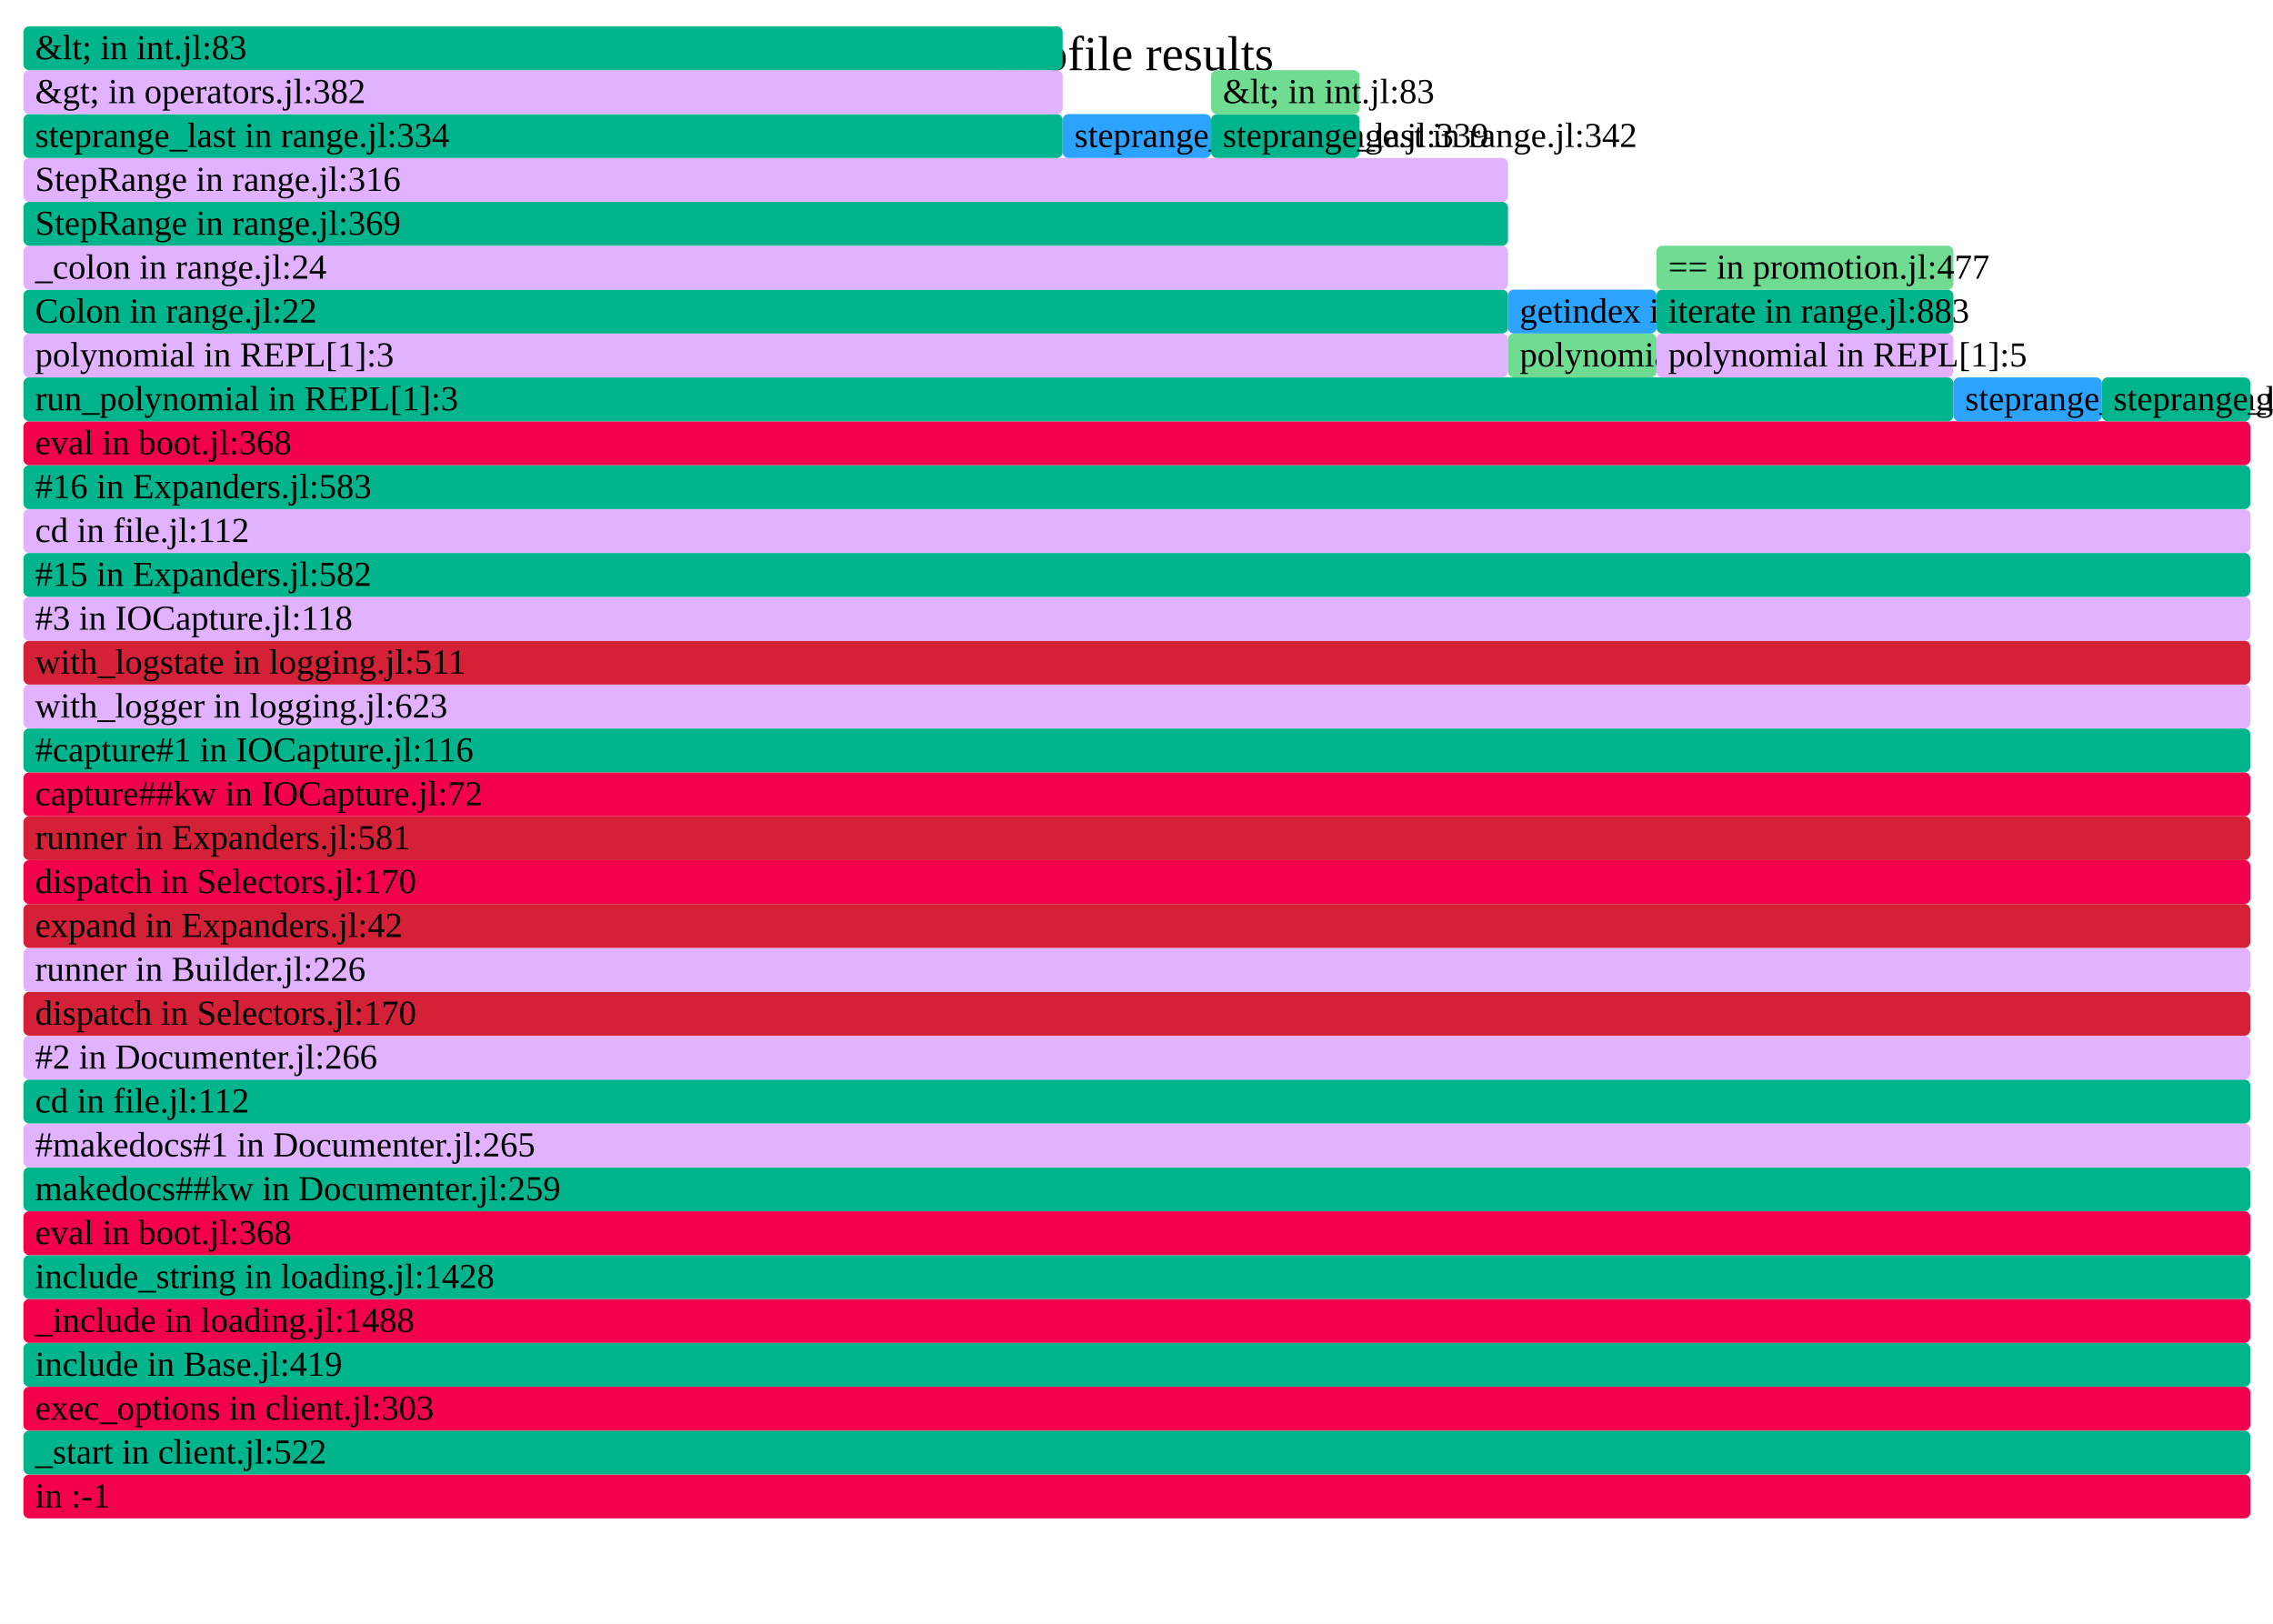
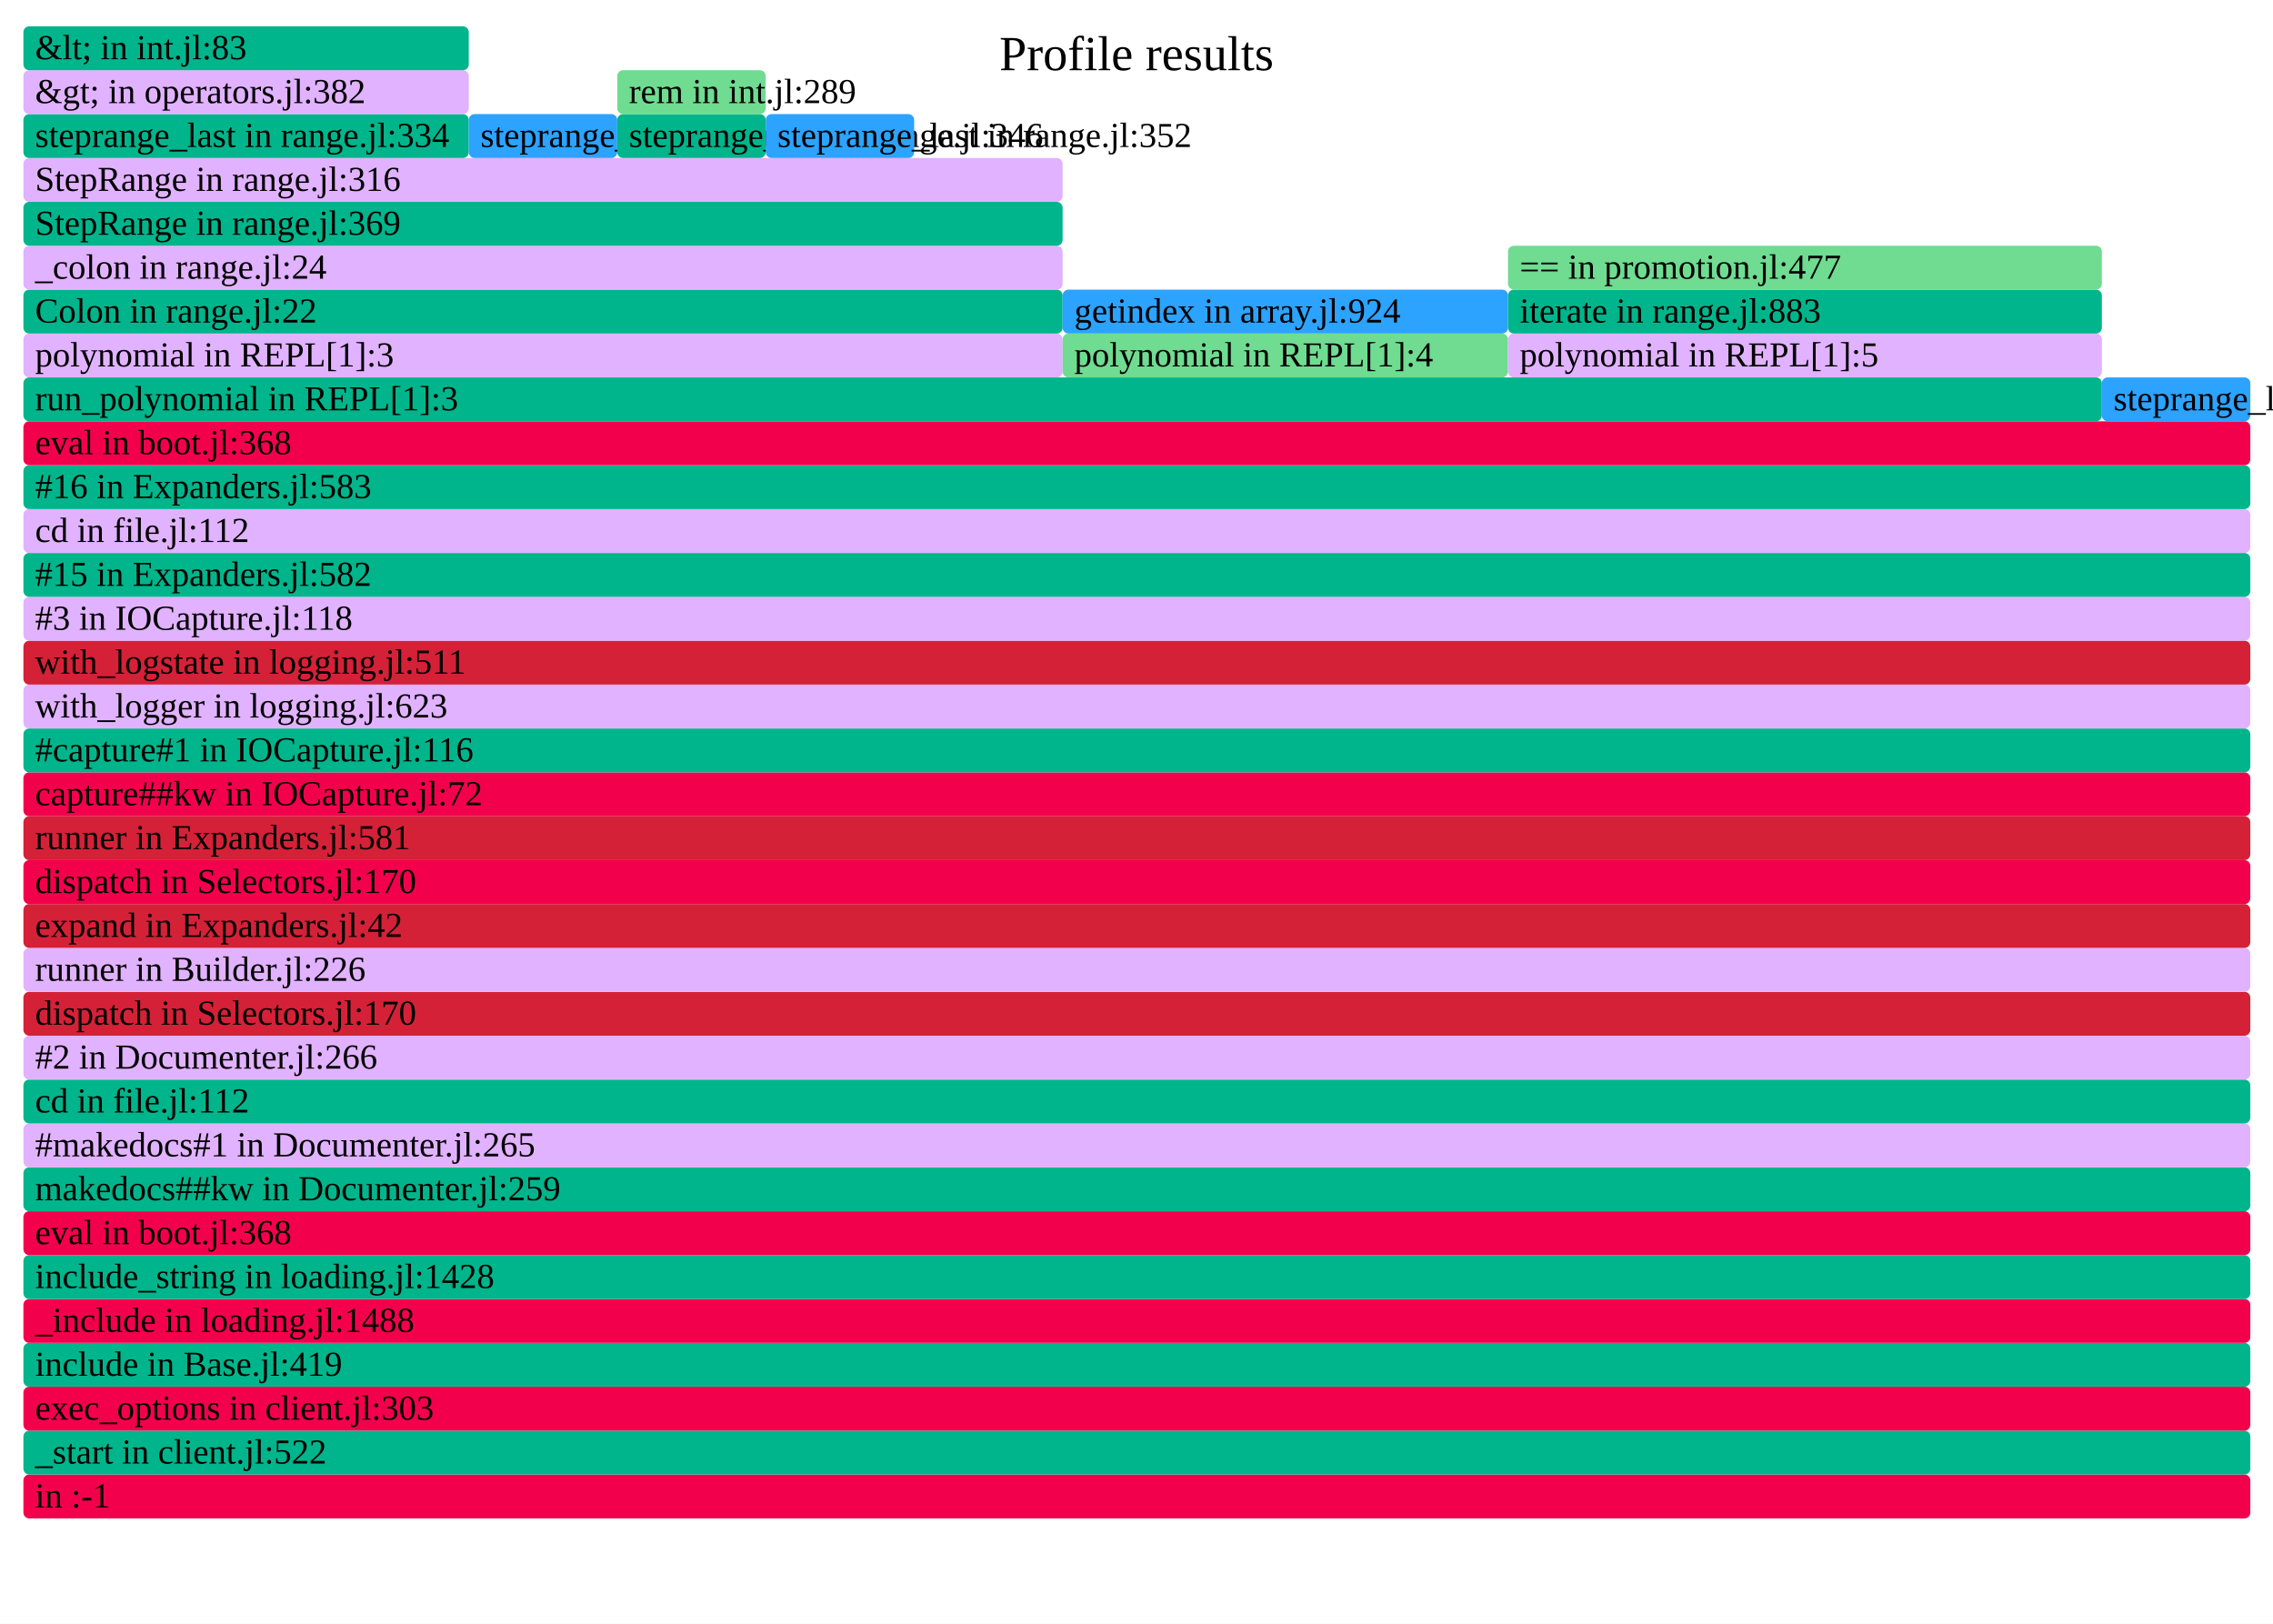
- <svg xmlns="http://www.w3.org/2000/svg" version="1.1" width="777" height="555" viewBox="0 0 777 555" id="fig-3b4d245994b9413ea892a5e06b15eeab">
+ <svg xmlns="http://www.w3.org/2000/svg" version="1.1" width="777" height="555" viewBox="0 0 777 555" id="fig-ec37049ac2c74df3a4e5beec232bc4a8">
  <defs>
-     <clipPath id="fig-3b4d245994b9413ea892a5e06b15eeab-clip">
+     <clipPath id="fig-ec37049ac2c74df3a4e5beec232bc4a8-clip">
      <rect x="0" y="0" width="777" height="555" />
    </clipPath>
  </defs>
  <style type="text/css">
-     #fig-3b4d245994b9413ea892a5e06b15eeab text {
+     #fig-ec37049ac2c74df3a4e5beec232bc4a8 text {
        pointer-events: none;
        font-family: inherit;
        font-size: 12px;
        fill: #000000;
    }
-     text#fig-3b4d245994b9413ea892a5e06b15eeab-caption {
+     text#fig-ec37049ac2c74df3a4e5beec232bc4a8-caption {
        font-size: 16.8px;
        fill: #000000;
        text-anchor: middle;
    }
-     #fig-3b4d245994b9413ea892a5e06b15eeab-bg {
+     #fig-ec37049ac2c74df3a4e5beec232bc4a8-bg {
        fill: #FFFFFF;
    }
-     #fig-3b4d245994b9413ea892a5e06b15eeab-viewport rect, #fig-3b4d245994b9413ea892a5e06b15eeab-viewport path {
+     #fig-ec37049ac2c74df3a4e5beec232bc4a8-viewport rect, #fig-ec37049ac2c74df3a4e5beec232bc4a8-viewport path {
        vector-effect: non-scaling-stroke;
        fill-opacity: 1;
    }
-     #fig-3b4d245994b9413ea892a5e06b15eeab-viewport text {
+     #fig-ec37049ac2c74df3a4e5beec232bc4a8-viewport text {
        stroke: #000000;
        stroke-width: 0;
        stroke-opacity: 0.35;
    }
-     #fig-3b4d245994b9413ea892a5e06b15eeab-viewport rect:hover, #fig-3b4d245994b9413ea892a5e06b15eeab-viewport path:hover {
+     #fig-ec37049ac2c74df3a4e5beec232bc4a8-viewport rect:hover, #fig-ec37049ac2c74df3a4e5beec232bc4a8-viewport path:hover {
        fill-opacity: 0.75;
        stroke: #000000;
        stroke-width: 0.5;
    }
-     #fig-3b4d245994b9413ea892a5e06b15eeab-viewport + rect {
+     #fig-ec37049ac2c74df3a4e5beec232bc4a8-viewport + rect {
        fill: #FFFFFF;
        opacity: 0.8;
    }
-     text#fig-3b4d245994b9413ea892a5e06b15eeab-details{
+     text#fig-ec37049ac2c74df3a4e5beec232bc4a8-details{
        fill: #000000;
    }
</style>
-   <g id="fig-3b4d245994b9413ea892a5e06b15eeab-frame" clip-path="url(#fig-3b4d245994b9413ea892a5e06b15eeab-clip)">
-     <rect id="fig-3b4d245994b9413ea892a5e06b15eeab-bg" x="0" y="0" width="777" height="555" />
-     <text id="fig-3b4d245994b9413ea892a5e06b15eeab-caption" x="388.5" y="24">Profile results</text>
-     <g id="fig-3b4d245994b9413ea892a5e06b15eeab-viewport" transform="scale(1)">
+   <g id="fig-ec37049ac2c74df3a4e5beec232bc4a8-frame" clip-path="url(#fig-ec37049ac2c74df3a4e5beec232bc4a8-clip)">
+     <rect id="fig-ec37049ac2c74df3a4e5beec232bc4a8-bg" x="0" y="0" width="777" height="555" />
+     <text id="fig-ec37049ac2c74df3a4e5beec232bc4a8-caption" x="388.5" y="24">Profile results</text>
+     <g id="fig-ec37049ac2c74df3a4e5beec232bc4a8-viewport" transform="scale(1)">
      <rect x="8" y="504" width="761.25" height="15" rx="2" fill="#F3004D" data-dinfo="" />
      <text x="8" dx="4" y="515.25"> in :-1</text>
      <rect x="8" y="489" width="761.25" height="15" rx="2" fill="#00B58B" data-dinfo="./" />
      <text x="8" dx="4" y="500.25">_start in client.jl:522</text>
      <rect x="8" y="474" width="761.25" height="15" rx="2" fill="#F3004D" data-dinfo="./" />
      <text x="8" dx="4" y="485.25">exec_options in client.jl:303</text>
      <rect x="8" y="459" width="761.25" height="15" rx="2" fill="#00B58B" data-dinfo="./" />
      <text x="8" dx="4" y="470.25">include in Base.jl:419</text>
      <rect x="8" y="444" width="761.25" height="15" rx="2" fill="#F3004D" data-dinfo="./" />
      <text x="8" dx="4" y="455.25">_include in loading.jl:1488</text>
      <rect x="8" y="429" width="761.25" height="15" rx="2" fill="#00B58B" data-dinfo="./" />
      <text x="8" dx="4" y="440.25">include_string in loading.jl:1428</text>
      <rect x="8" y="414" width="761.25" height="15" rx="2" fill="#F3004D" data-dinfo="./" />
      <text x="8" dx="4" y="425.25">eval in boot.jl:368</text>
      <rect x="8" y="399" width="761.25" height="15" rx="2" fill="#00B58B" data-dinfo="/home/runner/.julia/packages/Documenter/qdbx6/src/" />
      <text x="8" dx="4" y="410.25">makedocs##kw in Documenter.jl:259</text>
      <rect x="8" y="384" width="761.25" height="15" rx="2" fill="#E1B2FF" data-dinfo="/home/runner/.julia/packages/Documenter/qdbx6/src/" />
      <text x="8" dx="4" y="395.25">#makedocs#1 in Documenter.jl:265</text>
      <rect x="8" y="369" width="761.25" height="15" rx="2" fill="#00B58B" data-dinfo="./" />
      <text x="8" dx="4" y="380.25">cd in file.jl:112</text>
      <rect x="8" y="354" width="761.25" height="15" rx="2" fill="#E1B2FF" data-dinfo="/home/runner/.julia/packages/Documenter/qdbx6/src/" />
      <text x="8" dx="4" y="365.25">#2 in Documenter.jl:266</text>
      <rect x="8" y="339" width="761.25" height="15" rx="2" fill="#D42137" data-dinfo="/home/runner/.julia/packages/Documenter/qdbx6/src/Utilities/" />
      <text x="8" dx="4" y="350.25">dispatch in Selectors.jl:170</text>
      <rect x="8" y="324" width="761.25" height="15" rx="2" fill="#E1B2FF" data-dinfo="/home/runner/.julia/packages/Documenter/qdbx6/src/" />
      <text x="8" dx="4" y="335.25">runner in Builder.jl:226</text>
      <rect x="8" y="309" width="761.25" height="15" rx="2" fill="#D42137" data-dinfo="/home/runner/.julia/packages/Documenter/qdbx6/src/" />
      <text x="8" dx="4" y="320.25">expand in Expanders.jl:42</text>
      <rect x="8" y="294" width="761.25" height="15" rx="2" fill="#F3004D" data-dinfo="/home/runner/.julia/packages/Documenter/qdbx6/src/Utilities/" />
      <text x="8" dx="4" y="305.25">dispatch in Selectors.jl:170</text>
      <rect x="8" y="279" width="761.25" height="15" rx="2" fill="#D42137" data-dinfo="/home/runner/.julia/packages/Documenter/qdbx6/src/" />
      <text x="8" dx="4" y="290.25">runner in Expanders.jl:581</text>
      <rect x="8" y="264" width="761.25" height="15" rx="2" fill="#F3004D" data-dinfo="/home/runner/.julia/packages/IOCapture/sXY71/src/" />
      <text x="8" dx="4" y="275.25">capture##kw in IOCapture.jl:72</text>
      <rect x="8" y="249" width="761.25" height="15" rx="2" fill="#00B58B" data-dinfo="/home/runner/.julia/packages/IOCapture/sXY71/src/" />
      <text x="8" dx="4" y="260.25">#capture#1 in IOCapture.jl:116</text>
      <rect x="8" y="234" width="761.25" height="15" rx="2" fill="#E1B2FF" data-dinfo="./" />
      <text x="8" dx="4" y="245.25">with_logger in logging.jl:623</text>
      <rect x="8" y="219" width="761.25" height="15" rx="2" fill="#D42137" data-dinfo="./" />
      <text x="8" dx="4" y="230.25">with_logstate in logging.jl:511</text>
      <rect x="8" y="204" width="761.25" height="15" rx="2" fill="#E1B2FF" data-dinfo="/home/runner/.julia/packages/IOCapture/sXY71/src/" />
      <text x="8" dx="4" y="215.25">#3 in IOCapture.jl:118</text>
      <rect x="8" y="189" width="761.25" height="15" rx="2" fill="#00B58B" data-dinfo="/home/runner/.julia/packages/Documenter/qdbx6/src/" />
      <text x="8" dx="4" y="200.25">#15 in Expanders.jl:582</text>
      <rect x="8" y="174" width="761.25" height="15" rx="2" fill="#E1B2FF" data-dinfo="./" />
      <text x="8" dx="4" y="185.25">cd in file.jl:112</text>
      <rect x="8" y="159" width="761.25" height="15" rx="2" fill="#00B58B" data-dinfo="/home/runner/.julia/packages/Documenter/qdbx6/src/" />
      <text x="8" dx="4" y="170.25">#16 in Expanders.jl:583</text>
      <rect x="8" y="144" width="761.25" height="15" rx="2" fill="#F3004D" data-dinfo="./" />
      <text x="8" dx="4" y="155.25">eval in boot.jl:368</text>
-       <rect x="8" y="129" width="659.75" height="15" rx="2" fill="#00B58B" data-dinfo="./" />
+       <rect x="8" y="129" width="710.5" height="15" rx="2" fill="#00B58B" data-dinfo="./" />
      <text x="8" dx="4" y="140.25">run_polynomial in REPL[1]:3</text>
-       <rect x="8" y="114" width="507.5" height="15" rx="2" fill="#E1B2FF" data-dinfo="./" />
+       <rect x="8" y="114" width="355.25" height="15" rx="2" fill="#E1B2FF" data-dinfo="./" />
      <text x="8" dx="4" y="125.25">polynomial in REPL[1]:3</text>
-       <rect x="8" y="99" width="507.5" height="15" rx="2" fill="#00B58B" data-dinfo="./" />
+       <rect x="8" y="99" width="355.25" height="15" rx="2" fill="#00B58B" data-dinfo="./" />
      <text x="8" dx="4" y="110.25">Colon in range.jl:22</text>
-       <rect x="8" y="84" width="507.5" height="15" rx="2" fill="#E1B2FF" data-dinfo="./" />
+       <rect x="8" y="84" width="355.25" height="15" rx="2" fill="#E1B2FF" data-dinfo="./" />
      <text x="8" dx="4" y="95.25">_colon in range.jl:24</text>
-       <rect x="8" y="69" width="507.5" height="15" rx="2" fill="#00B58B" data-dinfo="./" />
+       <rect x="8" y="69" width="355.25" height="15" rx="2" fill="#00B58B" data-dinfo="./" />
      <text x="8" dx="4" y="80.25">StepRange in range.jl:369</text>
-       <rect x="8" y="54" width="507.5" height="15" rx="2" fill="#E1B2FF" data-dinfo="./" />
+       <rect x="8" y="54" width="355.25" height="15" rx="2" fill="#E1B2FF" data-dinfo="./" />
      <text x="8" dx="4" y="65.25">StepRange in range.jl:316</text>
-       <rect x="8" y="39" width="355.25" height="15" rx="2" fill="#00B58B" data-dinfo="./" />
+       <rect x="8" y="39" width="152.25" height="15" rx="2" fill="#00B58B" data-dinfo="./" />
      <text x="8" dx="4" y="50.25">steprange_last in range.jl:334</text>
-       <rect x="8" y="24" width="355.25" height="15" rx="2" fill="#E1B2FF" data-dinfo="./" />
+       <rect x="8" y="24" width="152.25" height="15" rx="2" fill="#E1B2FF" data-dinfo="./" />
      <text x="8" dx="4" y="35.25">&amp;gt; in operators.jl:382</text>
-       <rect x="8" y="9" width="355.25" height="15" rx="2" fill="#00B58B" data-dinfo="./" />
+       <rect x="8" y="9" width="152.25" height="15" rx="2" fill="#00B58B" data-dinfo="./" />
      <text x="8" dx="4" y="20.25">&amp;lt; in int.jl:83</text>
-       <rect x="363.25" y="39" width="50.75" height="15" rx="2" fill="#2CA3FF" data-dinfo="./" />
-       <text x="363.25" dx="4" y="50.25">steprange_last in range.jl:339</text>
-       <rect x="414" y="39" width="50.75" height="15" rx="2" fill="#00B58B" data-dinfo="./" />
-       <text x="414" dx="4" y="50.25">steprange_last in range.jl:342</text>
-       <rect x="414" y="24" width="50.75" height="15" rx="2" fill="#6FDC91" data-dinfo="./" />
-       <text x="414" dx="4" y="35.25">&amp;lt; in int.jl:83</text>
-       <rect x="515.5" y="114" width="50.75" height="15" rx="2" fill="#6FDC91" data-dinfo="./" />
-       <text x="515.5" dx="4" y="125.25">polynomial in REPL[1]:4</text>
-       <rect x="515.5" y="99" width="50.75" height="15" rx="2" fill="#2CA3FF" data-dinfo="./" />
-       <text x="515.5" dx="4" y="110.25">getindex in array.jl:924</text>
-       <rect x="566.25" y="114" width="101.5" height="15" rx="2" fill="#E1B2FF" data-dinfo="./" />
-       <text x="566.25" dx="4" y="125.25">polynomial in REPL[1]:5</text>
-       <rect x="566.25" y="99" width="101.5" height="15" rx="2" fill="#00B58B" data-dinfo="./" />
-       <text x="566.25" dx="4" y="110.25">iterate in range.jl:883</text>
-       <rect x="566.25" y="84" width="101.5" height="15" rx="2" fill="#6FDC91" data-dinfo="./" />
-       <text x="566.25" dx="4" y="95.25">== in promotion.jl:477</text>
-       <rect x="667.75" y="129" width="50.75" height="15" rx="2" fill="#2CA3FF" data-dinfo="./" />
-       <text x="667.75" dx="4" y="140.25">steprange_last in range.jl:321</text>
-       <rect x="718.5" y="129" width="50.75" height="15" rx="2" fill="#00B58B" data-dinfo="./" />
+       <rect x="160.25" y="39" width="50.75" height="15" rx="2" fill="#2CA3FF" data-dinfo="./" />
+       <text x="160.25" dx="4" y="50.25">steprange_last in range.jl:339</text>
+       <rect x="211" y="39" width="50.75" height="15" rx="2" fill="#00B58B" data-dinfo="./" />
+       <text x="211" dx="4" y="50.25">steprange_last in range.jl:346</text>
+       <rect x="211" y="24" width="50.75" height="15" rx="2" fill="#6FDC91" data-dinfo="./" />
+       <text x="211" dx="4" y="35.25">rem in int.jl:289</text>
+       <rect x="261.75" y="39" width="50.75" height="15" rx="2" fill="#2CA3FF" data-dinfo="./" />
+       <text x="261.75" dx="4" y="50.25">steprange_last in range.jl:352</text>
+       <rect x="363.25" y="114" width="152.25" height="15" rx="2" fill="#6FDC91" data-dinfo="./" />
+       <text x="363.25" dx="4" y="125.25">polynomial in REPL[1]:4</text>
+       <rect x="363.25" y="99" width="152.25" height="15" rx="2" fill="#2CA3FF" data-dinfo="./" />
+       <text x="363.25" dx="4" y="110.25">getindex in array.jl:924</text>
+       <rect x="515.5" y="114" width="203" height="15" rx="2" fill="#E1B2FF" data-dinfo="./" />
+       <text x="515.5" dx="4" y="125.25">polynomial in REPL[1]:5</text>
+       <rect x="515.5" y="99" width="203" height="15" rx="2" fill="#00B58B" data-dinfo="./" />
+       <text x="515.5" dx="4" y="110.25">iterate in range.jl:883</text>
+       <rect x="515.5" y="84" width="203" height="15" rx="2" fill="#6FDC91" data-dinfo="./" />
+       <text x="515.5" dx="4" y="95.25">== in promotion.jl:477</text>
+       <rect x="718.5" y="129" width="50.75" height="15" rx="2" fill="#2CA3FF" data-dinfo="./" />
      <text x="718.5" dx="4" y="140.25">steprange_last in range.jl:352</text>
    </g>
  </g>
</svg>
